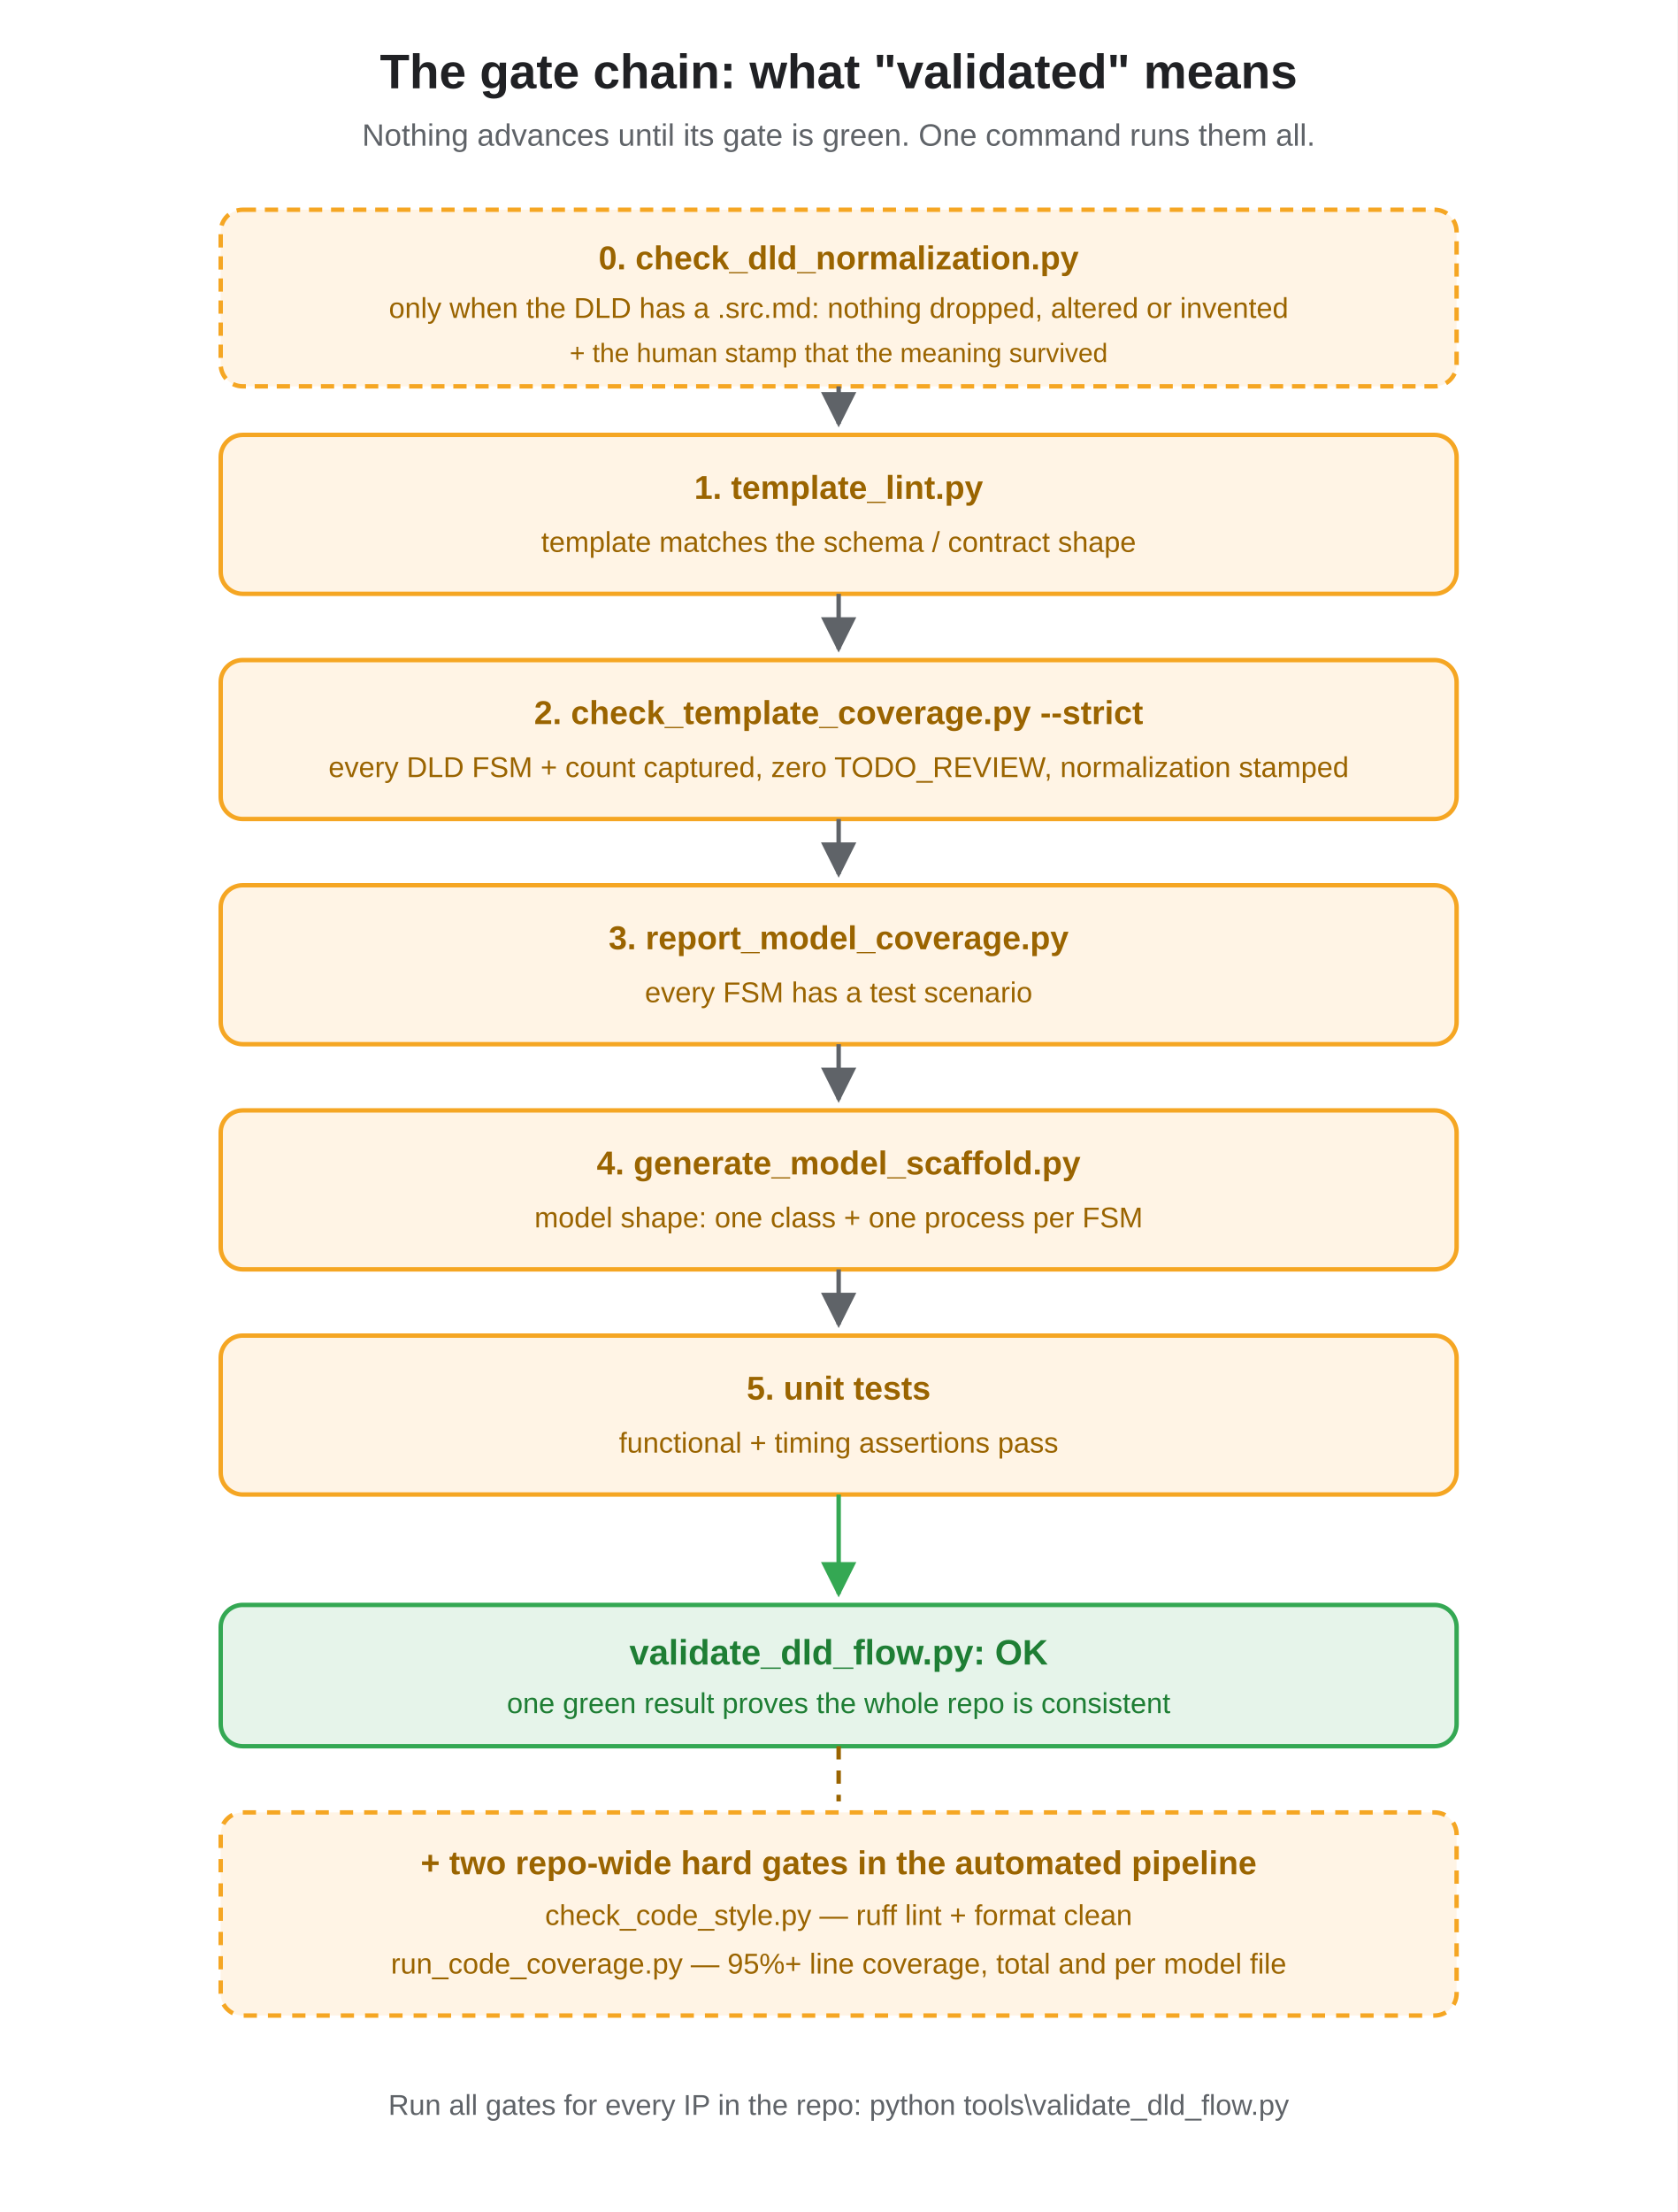
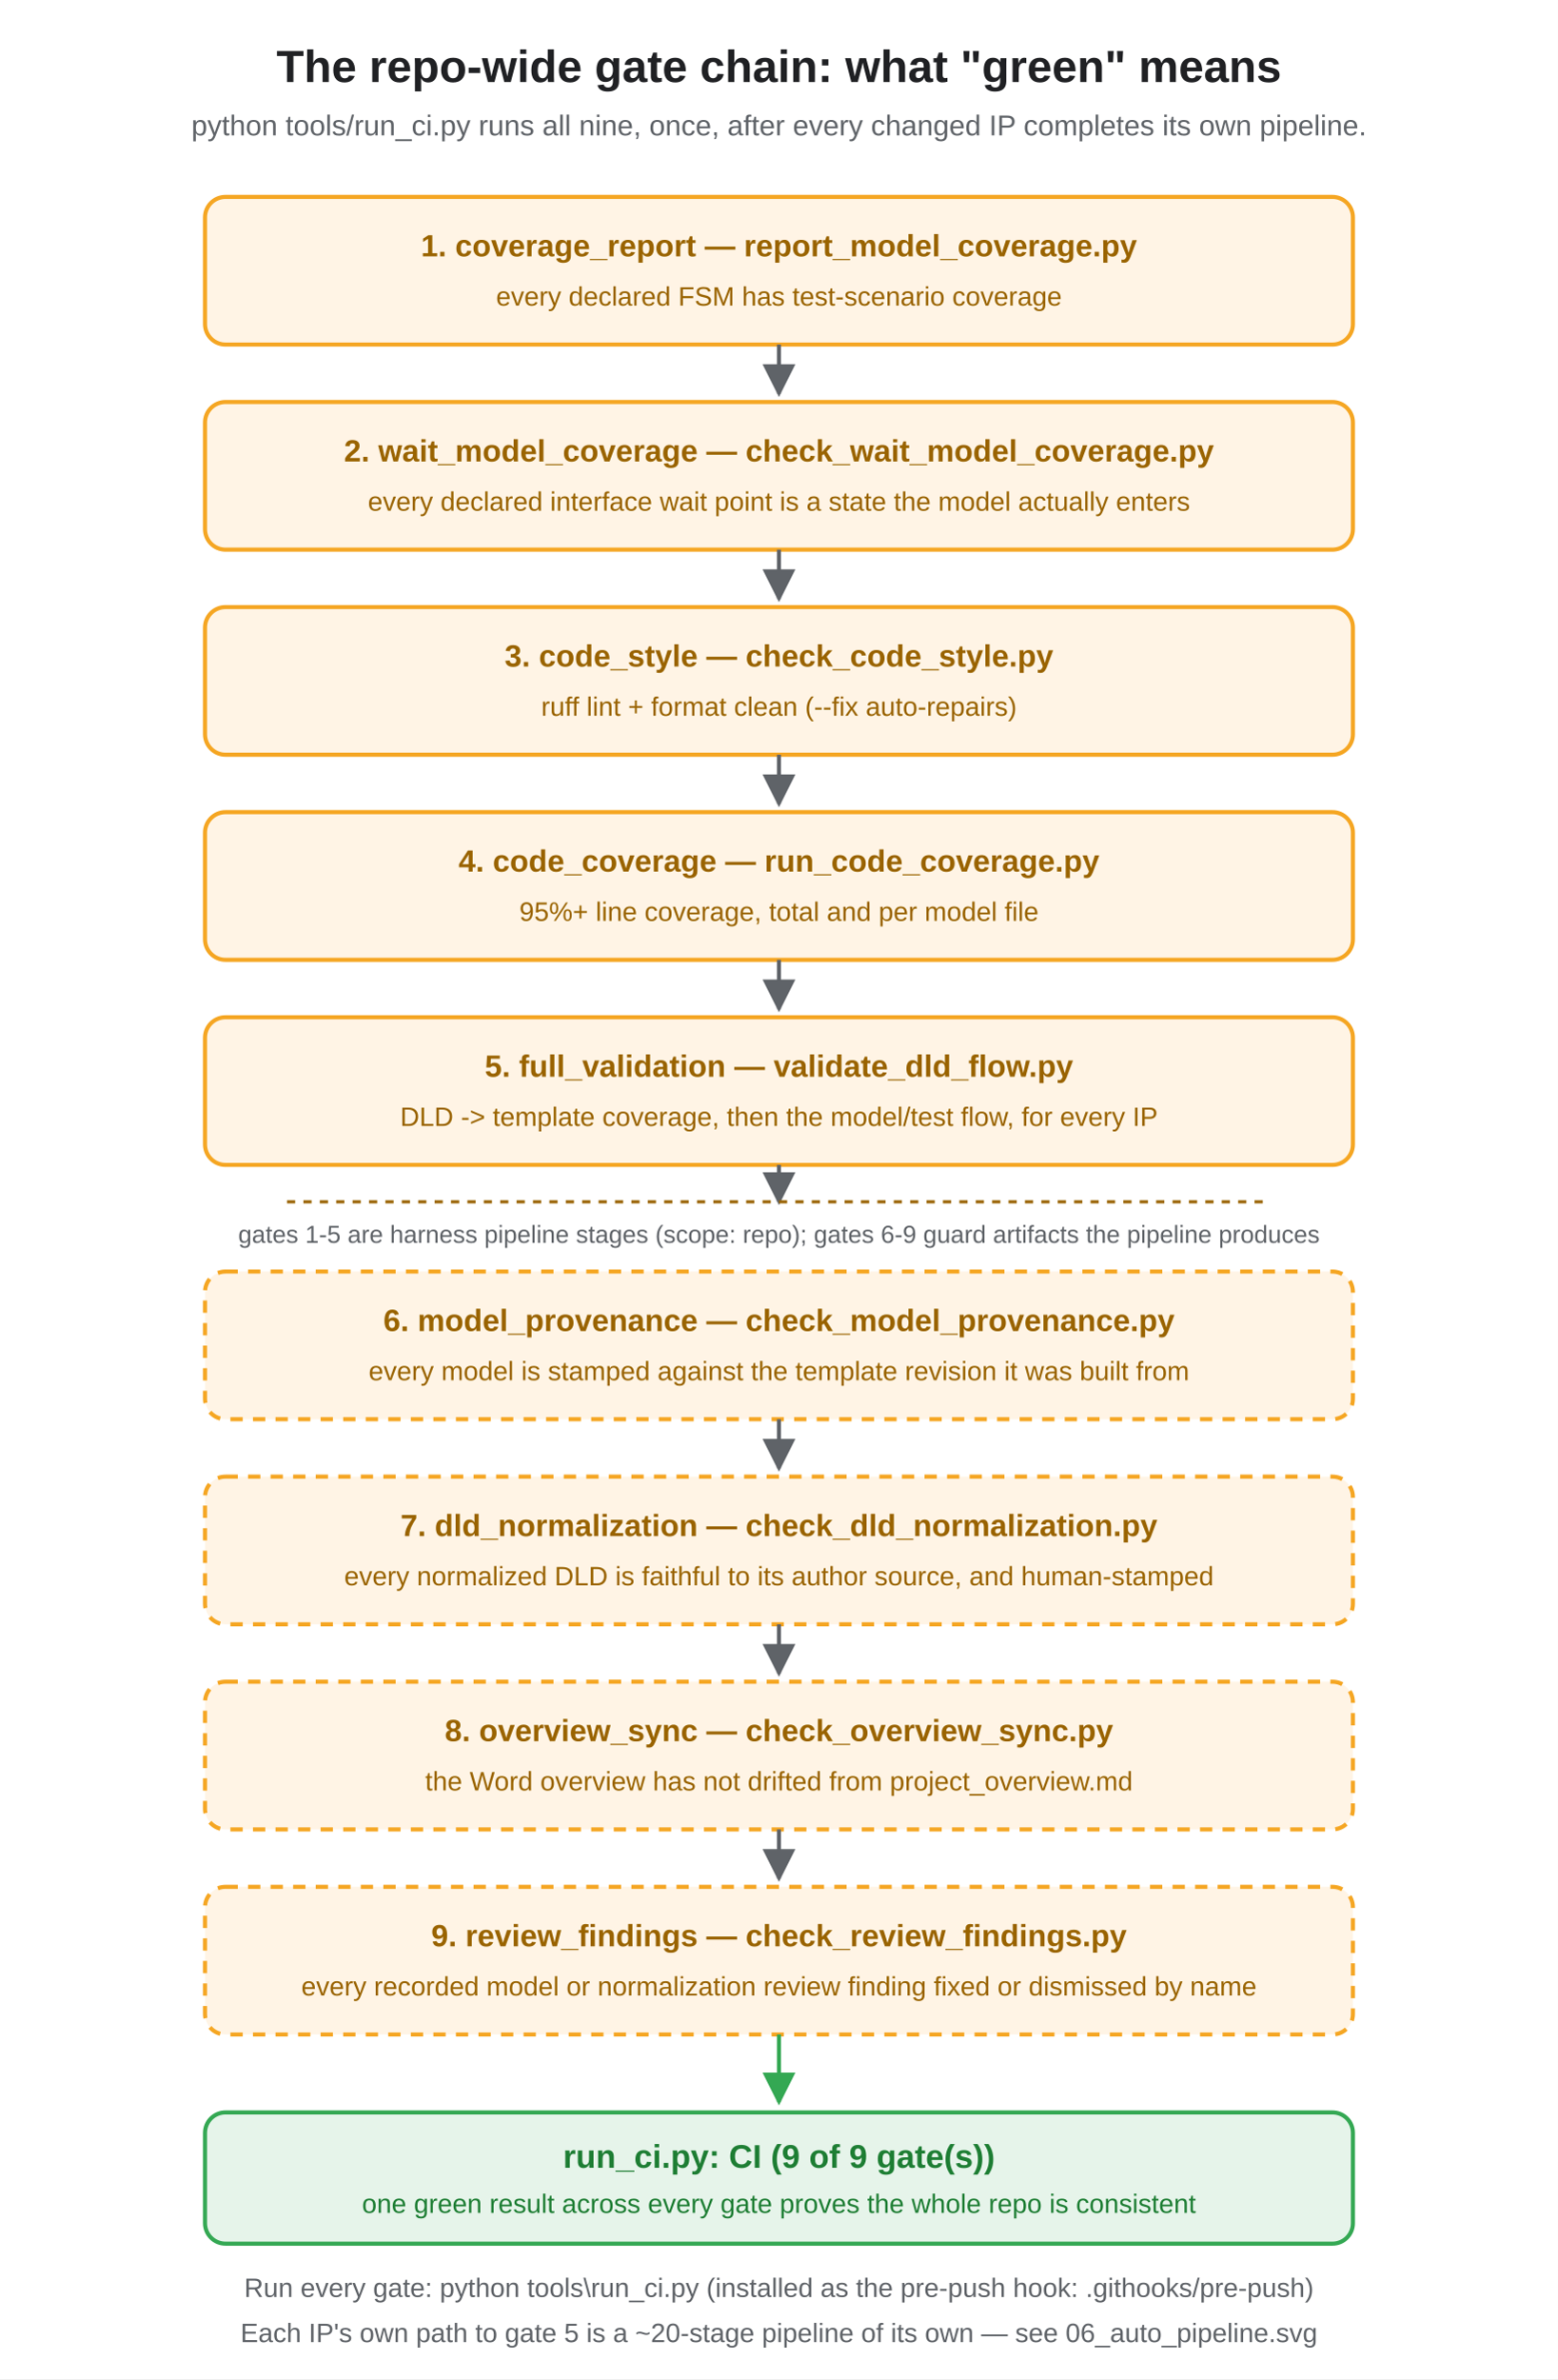
- <svg xmlns="http://www.w3.org/2000/svg" viewBox="0 0 760 1002" font-family="Segoe UI, Arial, sans-serif">
+ <svg xmlns="http://www.w3.org/2000/svg" viewBox="0 0 760 1160" font-family="Segoe UI, Arial, sans-serif">
  <defs>
    <marker id="arrow" viewBox="0 0 10 10" refX="9" refY="5" markerWidth="8" markerHeight="8" orient="auto-start-reverse">
      <path d="M 0 0 L 10 5 L 0 10 z" fill="#5f6368" />
    </marker>
    <marker id="arrowGreen" viewBox="0 0 10 10" refX="9" refY="5" markerWidth="8" markerHeight="8" orient="auto-start-reverse">
      <path d="M 0 0 L 10 5 L 0 10 z" fill="#34a853" />
    </marker>
  </defs>
-   <rect width="760" height="1002" fill="#ffffff" />
-   <text x="380" y="40" text-anchor="middle" font-size="22" font-weight="bold" fill="#202124">The gate chain: what "validated" means</text>
-   <text x="380" y="66" text-anchor="middle" font-size="14" fill="#5f6368">Nothing advances until its gate is green. One command runs them all.</text>
-   <rect x="100" y="95" width="560" height="80" rx="10" fill="#fff4e5" stroke="#f5a623" stroke-width="2" stroke-dasharray="6 4" />
-   <text x="380" y="122" text-anchor="middle" font-size="15" font-weight="bold" fill="#9a6400">0. check_dld_normalization.py</text>
-   <text x="380" y="144" text-anchor="middle" font-size="13" fill="#9a6400">only when the DLD has a .src.md: nothing dropped, altered or invented</text>
-   <text x="380" y="164" text-anchor="middle" font-size="12" fill="#9a6400">+ the human stamp that the meaning survived</text>
-   <line x1="380" y1="175" x2="380" y2="192" stroke="#5f6368" stroke-width="2" marker-end="url(#arrow)" />
-   <rect x="100" y="197" width="560" height="72" rx="10" fill="#fff4e5" stroke="#f5a623" stroke-width="2" />
-   <text x="380" y="226" text-anchor="middle" font-size="15" font-weight="bold" fill="#9a6400">1. template_lint.py</text>
-   <text x="380" y="250" text-anchor="middle" font-size="13" fill="#9a6400">template matches the schema / contract shape</text>
-   <rect x="100" y="299" width="560" height="72" rx="10" fill="#fff4e5" stroke="#f5a623" stroke-width="2" />
-   <text x="380" y="328" text-anchor="middle" font-size="15" font-weight="bold" fill="#9a6400">2. check_template_coverage.py --strict</text>
-   <text x="380" y="352" text-anchor="middle" font-size="13" fill="#9a6400">every DLD FSM + count captured, zero TODO_REVIEW, normalization stamped</text>
-   <rect x="100" y="401" width="560" height="72" rx="10" fill="#fff4e5" stroke="#f5a623" stroke-width="2" />
-   <text x="380" y="430" text-anchor="middle" font-size="15" font-weight="bold" fill="#9a6400">3. report_model_coverage.py</text>
-   <text x="380" y="454" text-anchor="middle" font-size="13" fill="#9a6400">every FSM has a test scenario</text>
-   <rect x="100" y="503" width="560" height="72" rx="10" fill="#fff4e5" stroke="#f5a623" stroke-width="2" />
-   <text x="380" y="532" text-anchor="middle" font-size="15" font-weight="bold" fill="#9a6400">4. generate_model_scaffold.py</text>
-   <text x="380" y="556" text-anchor="middle" font-size="13" fill="#9a6400">model shape: one class + one process per FSM</text>
-   <rect x="100" y="605" width="560" height="72" rx="10" fill="#fff4e5" stroke="#f5a623" stroke-width="2" />
-   <text x="380" y="634" text-anchor="middle" font-size="15" font-weight="bold" fill="#9a6400">5. unit tests</text>
-   <text x="380" y="658" text-anchor="middle" font-size="13" fill="#9a6400">functional + timing assertions pass</text>
-   <rect x="100" y="727" width="560" height="64" rx="10" fill="#e6f4ea" stroke="#34a853" stroke-width="2" />
-   <text x="380" y="754" text-anchor="middle" font-size="16" font-weight="bold" fill="#1e7e34">validate_dld_flow.py: OK</text>
-   <text x="380" y="776" text-anchor="middle" font-size="13" fill="#1e7e34">one green result proves the whole repo is consistent</text>
-   <line x1="380" y1="269" x2="380" y2="294" stroke="#5f6368" stroke-width="2" marker-end="url(#arrow)" />
-   <line x1="380" y1="371" x2="380" y2="396" stroke="#5f6368" stroke-width="2" marker-end="url(#arrow)" />
-   <line x1="380" y1="473" x2="380" y2="498" stroke="#5f6368" stroke-width="2" marker-end="url(#arrow)" />
-   <line x1="380" y1="575" x2="380" y2="600" stroke="#5f6368" stroke-width="2" marker-end="url(#arrow)" />
-   <line x1="380" y1="677" x2="380" y2="722" stroke="#34a853" stroke-width="2" marker-end="url(#arrowGreen)" />
-   <line x1="380" y1="791" x2="380" y2="816" stroke="#9a6400" stroke-width="2" stroke-dasharray="6 5" />
-   <rect x="100" y="821" width="560" height="92" rx="10" fill="#fff4e5" stroke="#f5a623" stroke-width="2" stroke-dasharray="6 5" />
-   <text x="380" y="849" text-anchor="middle" font-size="15" font-weight="bold" fill="#9a6400">+ two repo-wide hard gates in the automated pipeline</text>
-   <text x="380" y="872" text-anchor="middle" font-size="13" fill="#9a6400">check_code_style.py — ruff lint + format clean</text>
-   <text x="380" y="894" text-anchor="middle" font-size="13" fill="#9a6400">run_code_coverage.py — 95%+ line coverage, total and per model file</text>
-   <text x="380" y="958" text-anchor="middle" font-size="13" fill="#5f6368">Run all gates for every IP in the repo:  python tools\validate_dld_flow.py</text>
+   <rect width="760" height="1160" fill="#ffffff" />
+   <text x="380" y="40" text-anchor="middle" font-size="22" font-weight="bold" fill="#202124">The repo-wide gate chain: what "green" means</text>
+   <text x="380" y="66" text-anchor="middle" font-size="14" fill="#5f6368">python tools/run_ci.py runs all nine, once, after every changed IP completes its own pipeline.</text>
+   <rect x="100" y="96" width="560" height="72" rx="10" fill="#fff4e5" stroke="#f5a623" stroke-width="2" />
+   <text x="380" y="125" text-anchor="middle" font-size="15" font-weight="bold" fill="#9a6400">1. coverage_report — report_model_coverage.py</text>
+   <text x="380" y="149" text-anchor="middle" font-size="13" fill="#9a6400">every declared FSM has test-scenario coverage</text>
+   <rect x="100" y="196" width="560" height="72" rx="10" fill="#fff4e5" stroke="#f5a623" stroke-width="2" />
+   <text x="380" y="225" text-anchor="middle" font-size="15" font-weight="bold" fill="#9a6400">2. wait_model_coverage — check_wait_model_coverage.py</text>
+   <text x="380" y="249" text-anchor="middle" font-size="13" fill="#9a6400">every declared interface wait point is a state the model actually enters</text>
+   <rect x="100" y="296" width="560" height="72" rx="10" fill="#fff4e5" stroke="#f5a623" stroke-width="2" />
+   <text x="380" y="325" text-anchor="middle" font-size="15" font-weight="bold" fill="#9a6400">3. code_style — check_code_style.py</text>
+   <text x="380" y="349" text-anchor="middle" font-size="13" fill="#9a6400">ruff lint + format clean (--fix auto-repairs)</text>
+   <rect x="100" y="396" width="560" height="72" rx="10" fill="#fff4e5" stroke="#f5a623" stroke-width="2" />
+   <text x="380" y="425" text-anchor="middle" font-size="15" font-weight="bold" fill="#9a6400">4. code_coverage — run_code_coverage.py</text>
+   <text x="380" y="449" text-anchor="middle" font-size="13" fill="#9a6400">95%+ line coverage, total and per model file</text>
+   <rect x="100" y="496" width="560" height="72" rx="10" fill="#fff4e5" stroke="#f5a623" stroke-width="2" />
+   <text x="380" y="525" text-anchor="middle" font-size="15" font-weight="bold" fill="#9a6400">5. full_validation — validate_dld_flow.py</text>
+   <text x="380" y="549" text-anchor="middle" font-size="13" fill="#9a6400">DLD -&gt; template coverage, then the model/test flow, for every IP</text>
+   <line x1="380" y1="568" x2="380" y2="586" stroke="#5f6368" stroke-width="2" marker-end="url(#arrow)" />
+   <line x1="140" y1="586" x2="620" y2="586" stroke="#9a6400" stroke-width="1.5" stroke-dasharray="4 4" />
+   <text x="380" y="606" text-anchor="middle" font-size="12" fill="#5f6368">gates 1-5 are harness pipeline stages (scope: repo); gates 6-9 guard artifacts the pipeline produces</text>
+   <rect x="100" y="620" width="560" height="72" rx="10" fill="#fff4e5" stroke="#f5a623" stroke-width="2" stroke-dasharray="6 5" />
+   <text x="380" y="649" text-anchor="middle" font-size="15" font-weight="bold" fill="#9a6400">6. model_provenance — check_model_provenance.py</text>
+   <text x="380" y="673" text-anchor="middle" font-size="13" fill="#9a6400">every model is stamped against the template revision it was built from</text>
+   <rect x="100" y="720" width="560" height="72" rx="10" fill="#fff4e5" stroke="#f5a623" stroke-width="2" stroke-dasharray="6 5" />
+   <text x="380" y="749" text-anchor="middle" font-size="15" font-weight="bold" fill="#9a6400">7. dld_normalization — check_dld_normalization.py</text>
+   <text x="380" y="773" text-anchor="middle" font-size="13" fill="#9a6400">every normalized DLD is faithful to its author source, and human-stamped</text>
+   <rect x="100" y="820" width="560" height="72" rx="10" fill="#fff4e5" stroke="#f5a623" stroke-width="2" stroke-dasharray="6 5" />
+   <text x="380" y="849" text-anchor="middle" font-size="15" font-weight="bold" fill="#9a6400">8. overview_sync — check_overview_sync.py</text>
+   <text x="380" y="873" text-anchor="middle" font-size="13" fill="#9a6400">the Word overview has not drifted from project_overview.md</text>
+   <rect x="100" y="920" width="560" height="72" rx="10" fill="#fff4e5" stroke="#f5a623" stroke-width="2" stroke-dasharray="6 5" />
+   <text x="380" y="949" text-anchor="middle" font-size="15" font-weight="bold" fill="#9a6400">9. review_findings — check_review_findings.py</text>
+   <text x="380" y="973" text-anchor="middle" font-size="13" fill="#9a6400">every recorded model or normalization review finding fixed or dismissed by name</text>
+   <rect x="100" y="1030" width="560" height="64" rx="10" fill="#e6f4ea" stroke="#34a853" stroke-width="2" />
+   <text x="380" y="1057" text-anchor="middle" font-size="16" font-weight="bold" fill="#1e7e34">run_ci.py: CI (9 of 9 gate(s))</text>
+   <text x="380" y="1079" text-anchor="middle" font-size="13" fill="#1e7e34">one green result across every gate proves the whole repo is consistent</text>
+   <line x1="380" y1="168" x2="380" y2="192" stroke="#5f6368" stroke-width="2" marker-end="url(#arrow)" />
+   <line x1="380" y1="268" x2="380" y2="292" stroke="#5f6368" stroke-width="2" marker-end="url(#arrow)" />
+   <line x1="380" y1="368" x2="380" y2="392" stroke="#5f6368" stroke-width="2" marker-end="url(#arrow)" />
+   <line x1="380" y1="468" x2="380" y2="492" stroke="#5f6368" stroke-width="2" marker-end="url(#arrow)" />
+   <line x1="380" y1="692" x2="380" y2="716" stroke="#5f6368" stroke-width="2" marker-end="url(#arrow)" />
+   <line x1="380" y1="792" x2="380" y2="816" stroke="#5f6368" stroke-width="2" marker-end="url(#arrow)" />
+   <line x1="380" y1="892" x2="380" y2="916" stroke="#5f6368" stroke-width="2" marker-end="url(#arrow)" />
+   <line x1="380" y1="992" x2="380" y2="1025" stroke="#34a853" stroke-width="2" marker-end="url(#arrowGreen)" />
+   <text x="380" y="1120" text-anchor="middle" font-size="13" fill="#5f6368">Run every gate:  python tools\run_ci.py     (installed as the pre-push hook: .githooks/pre-push)</text>
+   <text x="380" y="1142" text-anchor="middle" font-size="13" fill="#5f6368">Each IP's own path to gate 5 is a ~20-stage pipeline of its own — see 06_auto_pipeline.svg</text>
</svg>
